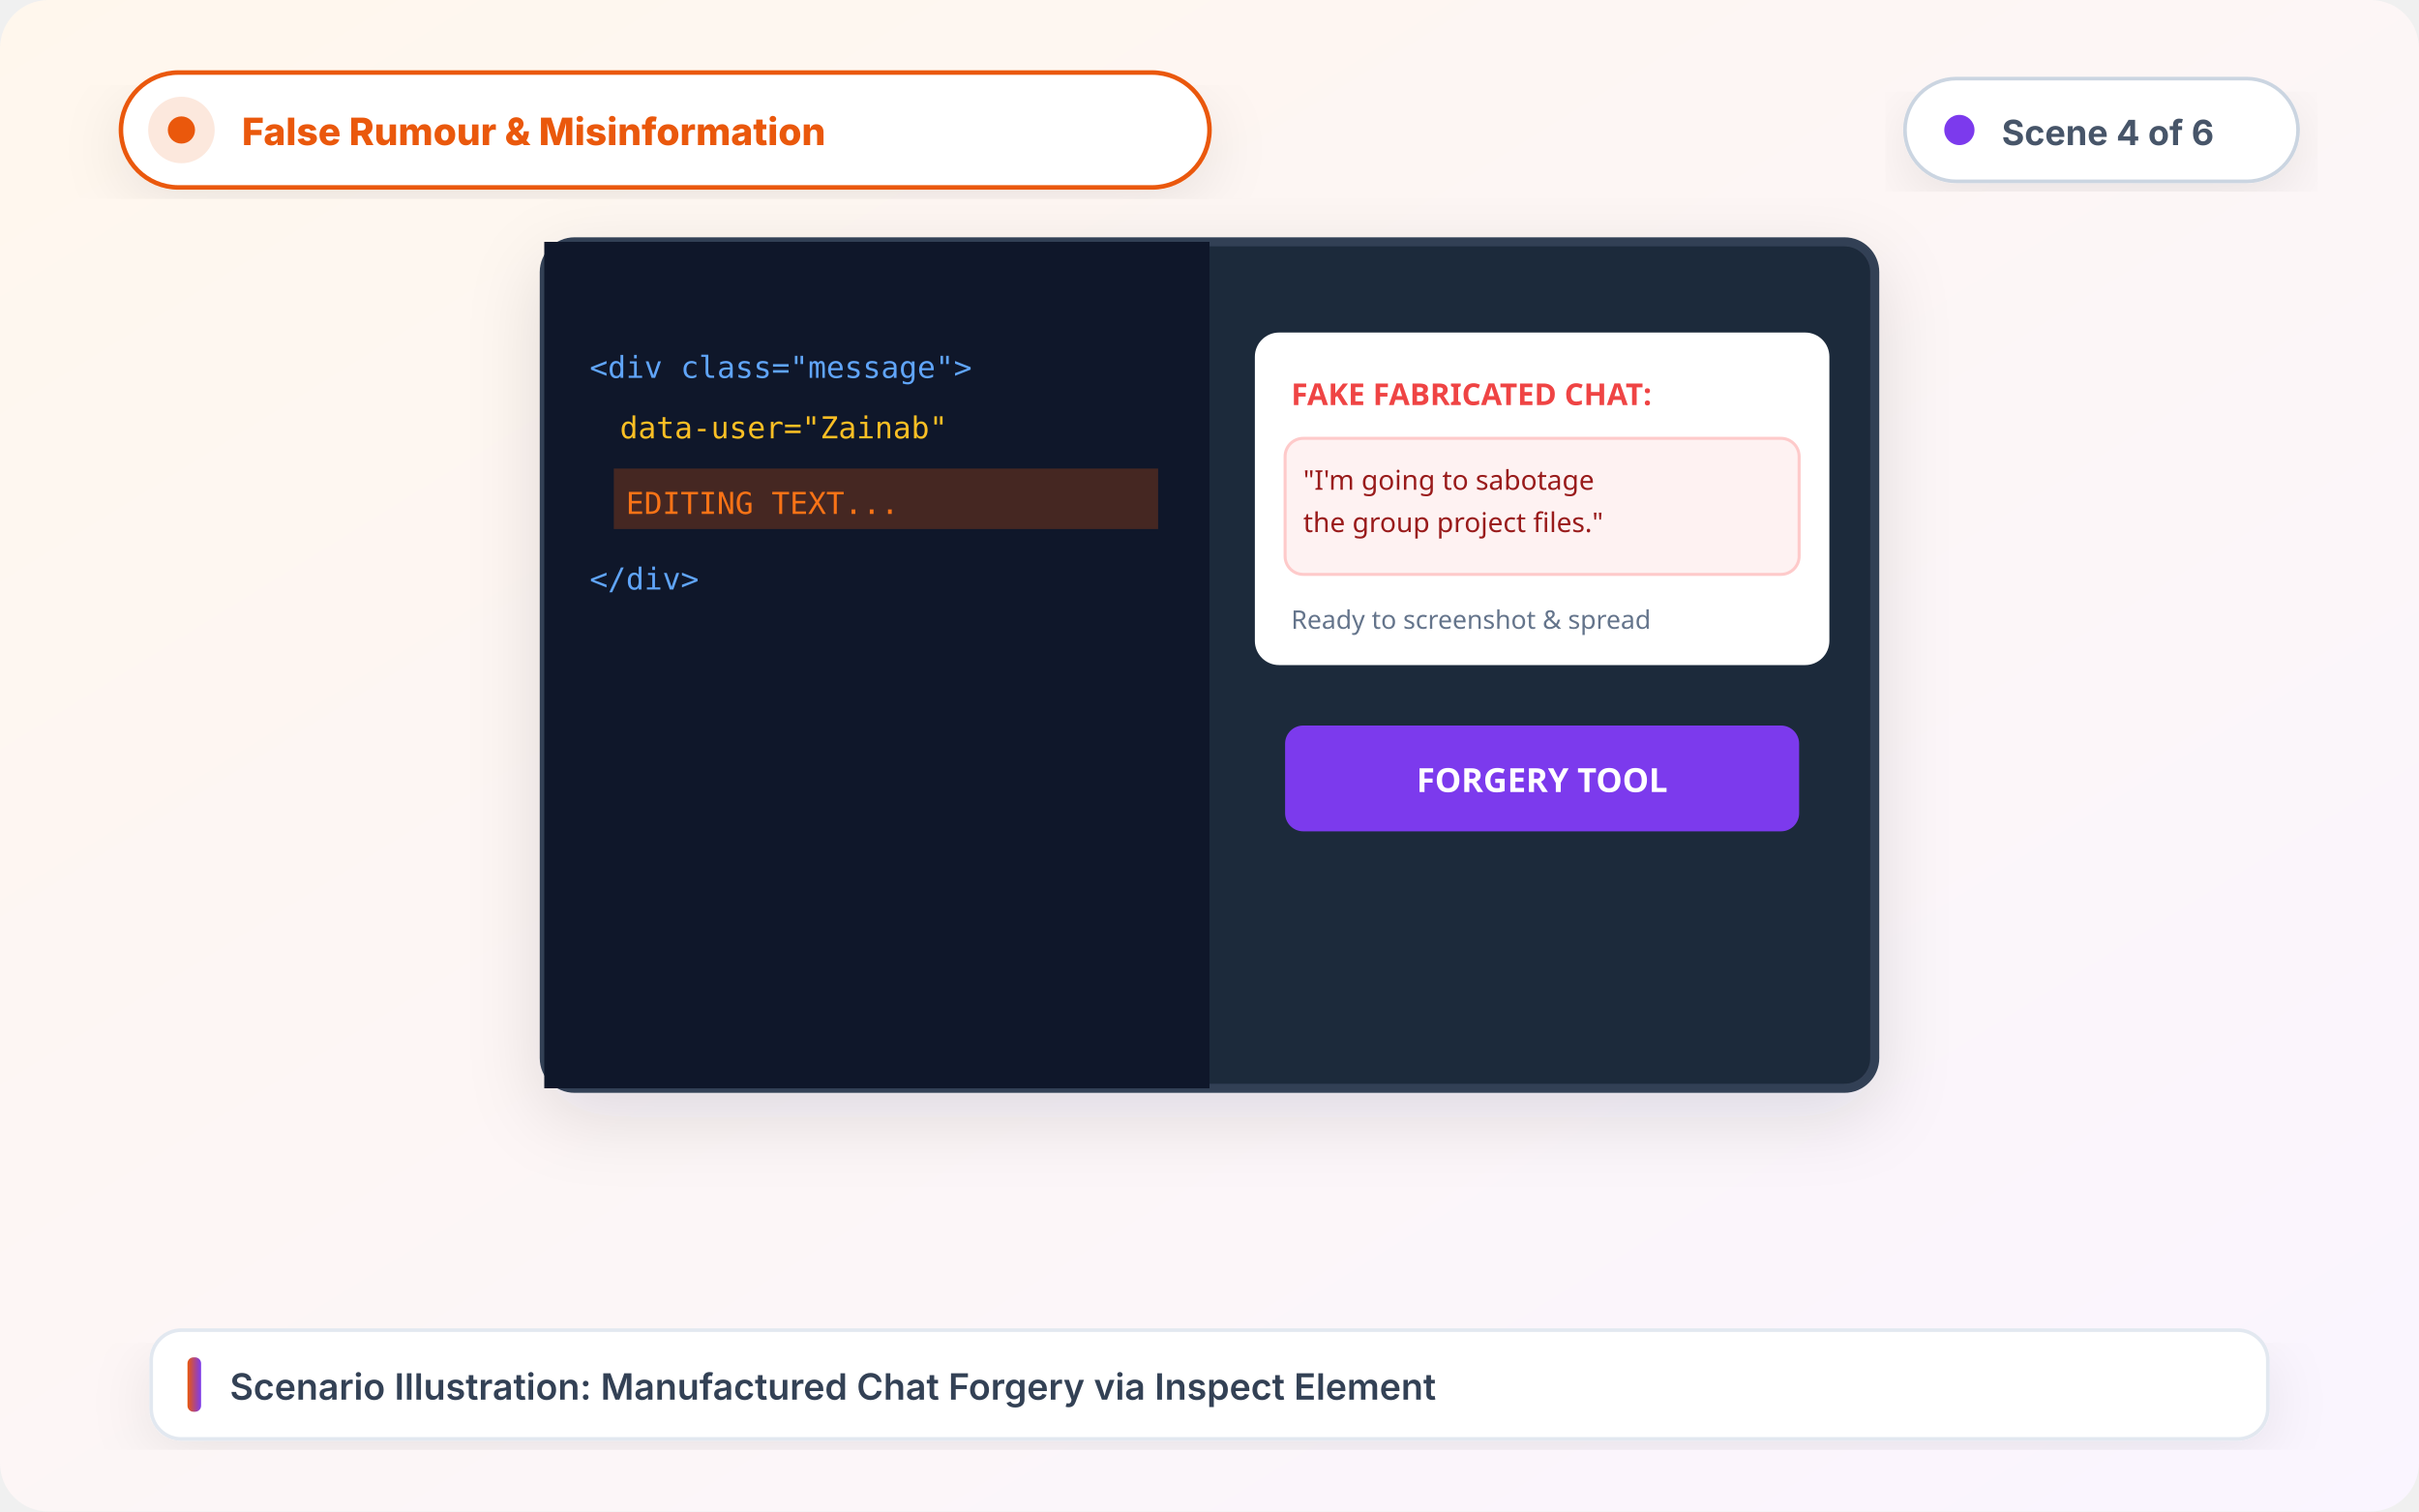
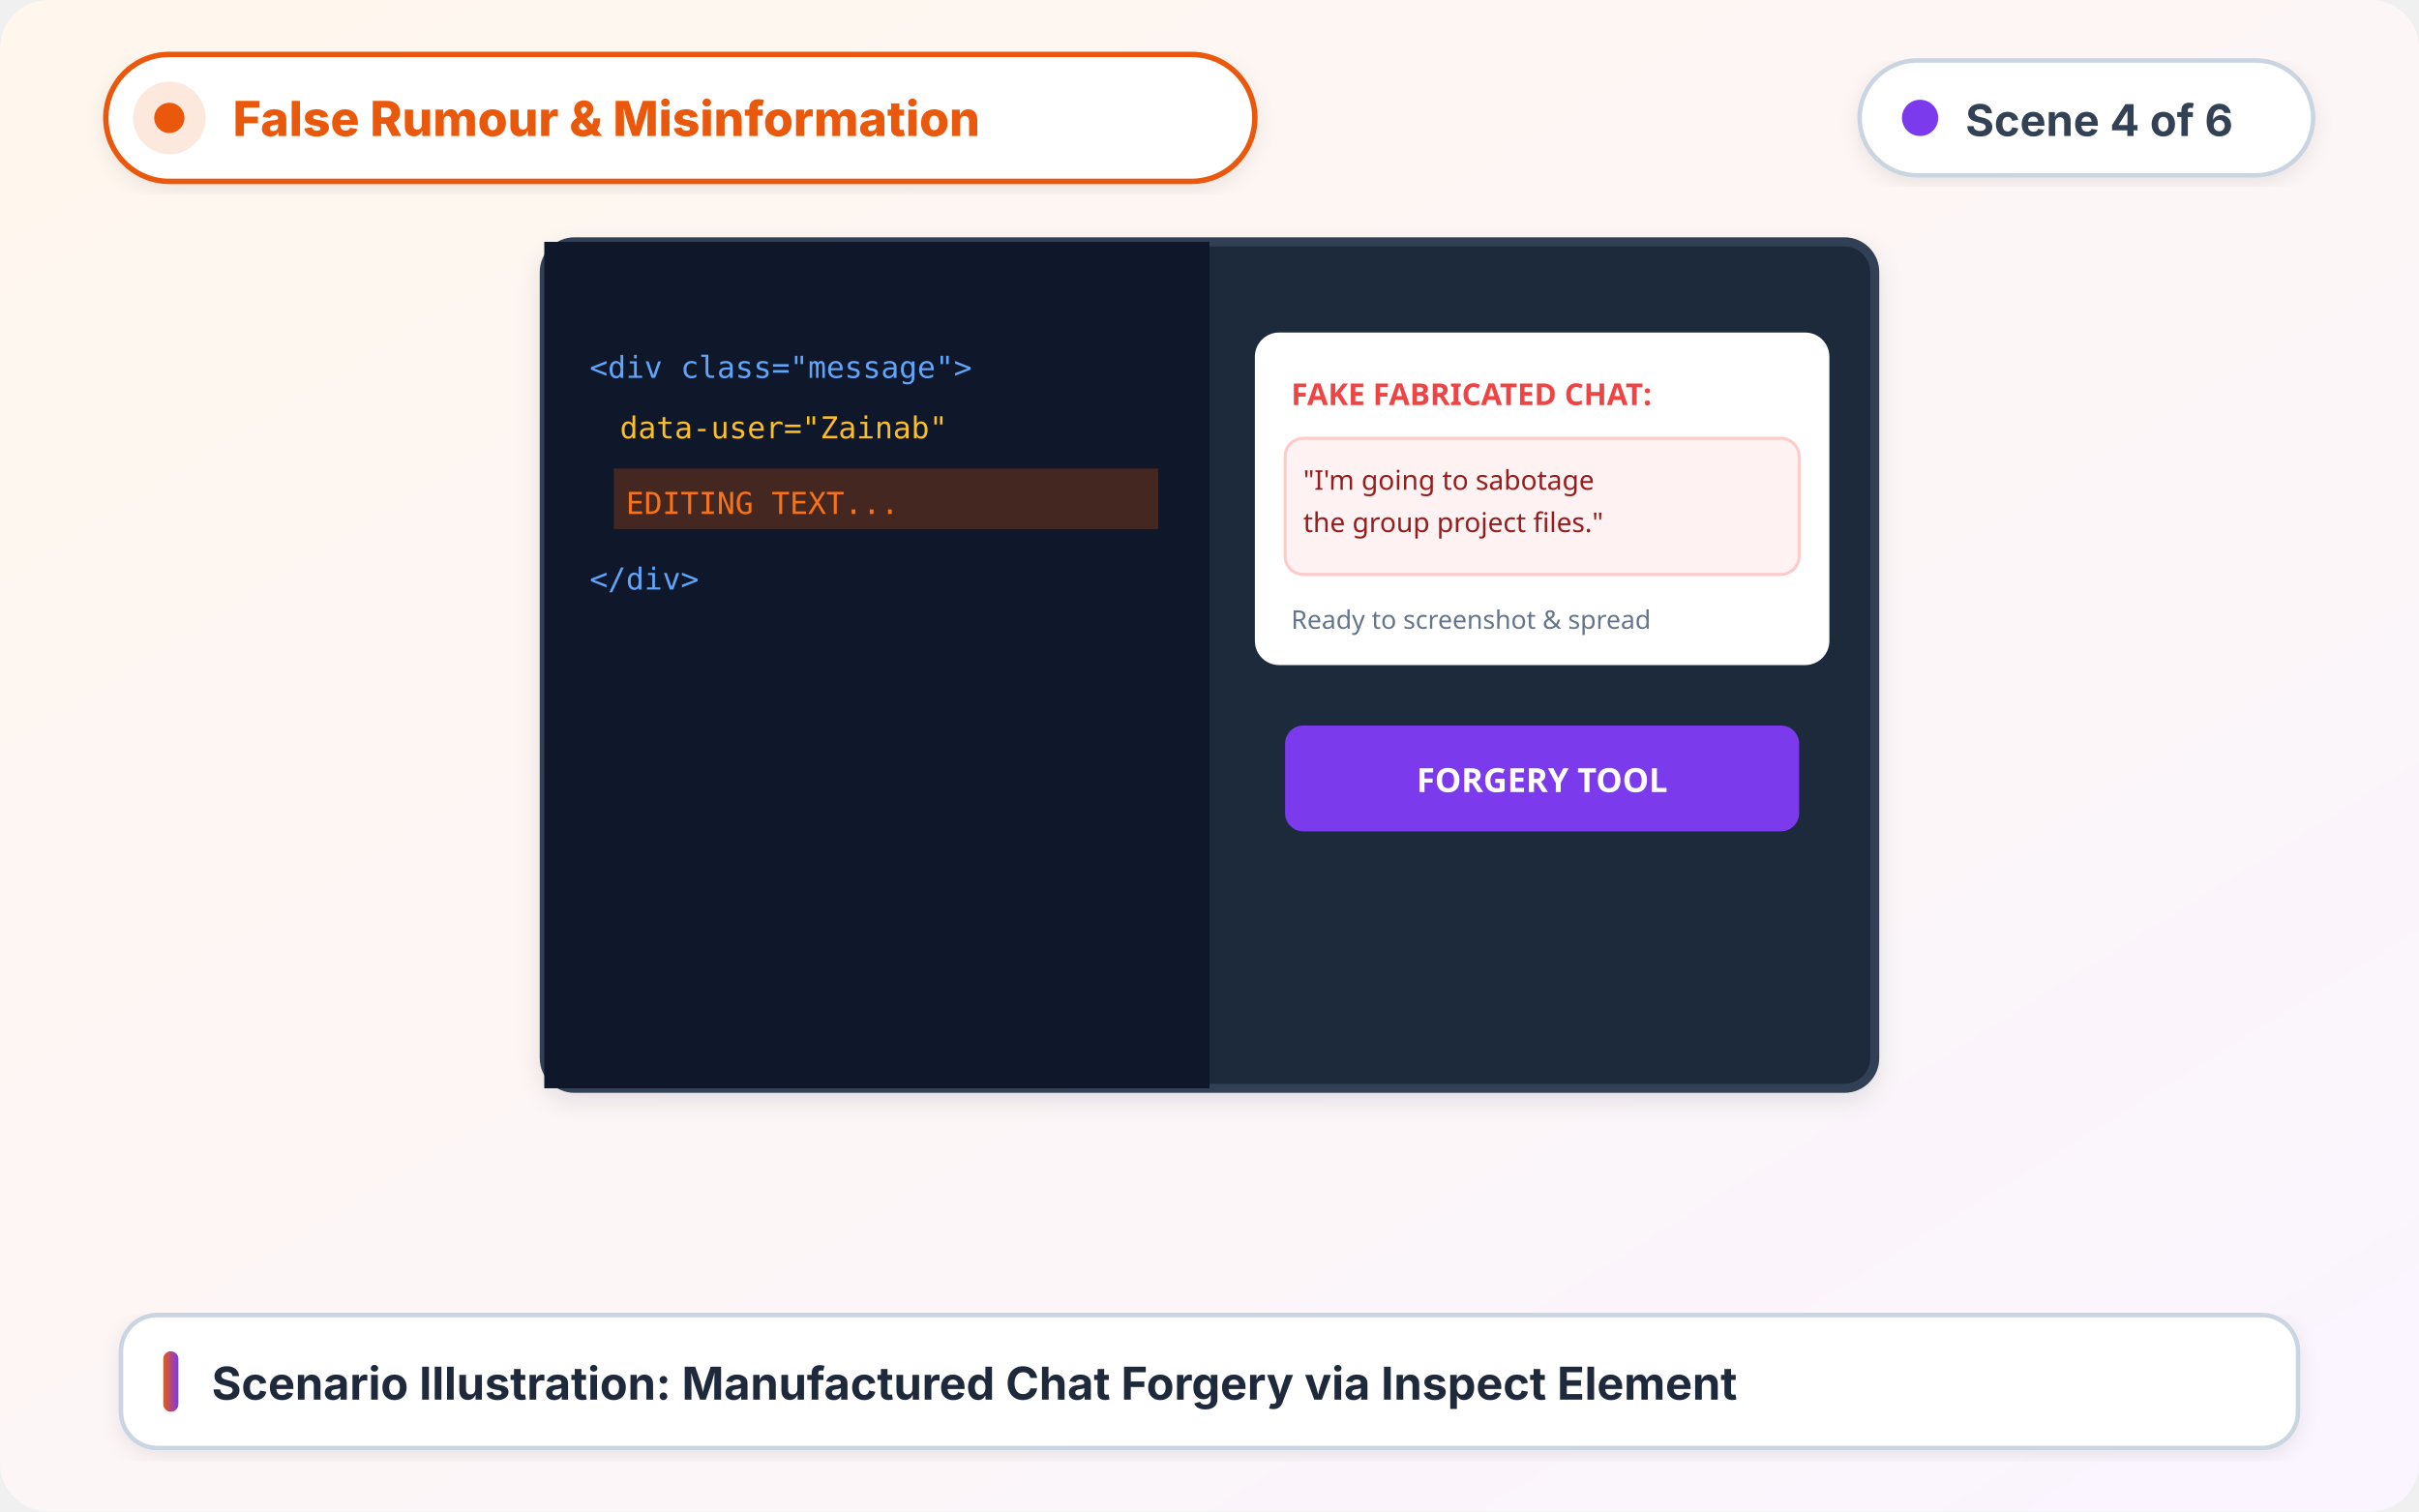
- <svg xmlns="http://www.w3.org/2000/svg" viewBox="0 0 800 500" width="100%" height="100%">
+ <svg xmlns="http://www.w3.org/2000/svg" viewBox="0 0 800 500" width="100%" height="100%" shape-rendering="geometricPrecision" text-rendering="geometricPrecision">
  <defs>
    <linearGradient id="bgGrad" x1="0%" y1="0%" x2="100%" y2="100%">
      <stop offset="0%" stop-color="#fff7ed" />
      <stop offset="100%" stop-color="#faf5ff" />
    </linearGradient>
    <linearGradient id="accentGrad" x1="0%" y1="0%" x2="100%" y2="0%">
      <stop offset="0%" stop-color="#ea580c" />
      <stop offset="100%" stop-color="#7c3aed" />
    </linearGradient>
    <filter id="shadow" x="-5%" y="-5%" width="110%" height="115%">
-       <feDropShadow dx="0" dy="6" stdDeviation="10" flood-color="#0f172a" flood-opacity="0.08" />
+       <feDropShadow dx="0" dy="2" stdDeviation="3" flood-color="#0f172a" flood-opacity="0.08" />
    </filter>
    <filter id="cardShadow" x="-8%" y="-8%" width="116%" height="120%">
-       <feDropShadow dx="0" dy="8" stdDeviation="12" flood-color="#0f172a" flood-opacity="0.12" />
+       <feDropShadow dx="0" dy="3" stdDeviation="4" flood-color="#0f172a" flood-opacity="0.10" />
    </filter>
    <filter id="softGlow" x="-15%" y="-15%" width="130%" height="130%">
-       <feDropShadow dx="0" dy="3" stdDeviation="6" flood-color="#ea580c" flood-opacity="0.22" />
+       <feDropShadow dx="0" dy="2" stdDeviation="3" flood-color="#ea580c" flood-opacity="0.18" />
    </filter>
  </defs>
  <rect width="800" height="500" rx="16" fill="url(#bgGrad)" />
-   <g transform="translate(40, 24)">
-     <rect x="0" y="0" width="360" height="38" rx="19" fill="#ffffff" stroke="#ea580c" stroke-width="1.5" filter="url(#shadow)" />
-     <circle cx="20" cy="19" r="11" fill="#ea580c" fill-opacity="0.14" />
-     <circle cx="20" cy="19" r="4.5" fill="#ea580c" />
-     <text x="40" y="24" font-family="system-ui, -apple-system, sans-serif" font-size="12.5" font-weight="800" fill="#ea580c">False Rumour &amp; Misinformation</text>
+   <g transform="translate(35, 18)">
+     <rect x="0" y="0" width="380" height="42" rx="21" fill="#ffffff" stroke="#ea580c" stroke-width="1.8" filter="url(#shadow)" />
+     <circle cx="21" cy="21" r="12" fill="#ea580c" fill-opacity="0.14" />
+     <circle cx="21" cy="21" r="5" fill="#ea580c" />
+     <text x="42" y="27" font-family="system-ui, -apple-system, sans-serif" font-size="16" font-weight="800" fill="#ea580c">False Rumour &amp; Misinformation</text>
  </g>
-   <g transform="translate(630, 26)">
-     <rect x="0" y="0" width="130" height="34" rx="17" fill="#ffffff" stroke="#cbd5e1" stroke-width="1.2" filter="url(#shadow)" />
-     <circle cx="18" cy="17" r="5" fill="#7c3aed" />
-     <text x="32" y="22" font-family="system-ui, -apple-system, sans-serif" font-size="11.5" font-weight="700" fill="#475569">Scene 4 of 6</text>
+   <g transform="translate(615, 20)">
+     <rect x="0" y="0" width="150" height="38" rx="19" fill="#ffffff" stroke="#cbd5e1" stroke-width="1.5" filter="url(#shadow)" />
+     <circle cx="20" cy="19" r="6" fill="#7c3aed" />
+     <text x="35" y="25" font-family="system-ui, -apple-system, sans-serif" font-size="14.5" font-weight="700" fill="#334155">Scene 4 of 6</text>
  </g>
  <rect x="180" y="80" width="440" height="280" rx="10" fill="#1e293b" stroke="#334155" stroke-width="3" filter="url(#cardShadow)" />
  <rect x="180" y="80" width="220" height="280" fill="#0f172a" rx="10 0 0 10" />
  <g transform="translate(195, 110)" font-family="monospace" font-size="10">
    <text x="0" y="15" fill="#60a5fa">&lt;div class="message"&gt;</text>
    <text x="10" y="35" fill="#fbbf24">data-user="Zainab"</text>
    <rect x="8" y="45" width="180" height="20" fill="rgba(234, 88, 12, 0.25)" />
    <text x="12" y="60" fill="#f97316">EDITING TEXT...</text>
    <text x="0" y="85" fill="#60a5fa">&lt;/div&gt;</text>
  </g>
  <g transform="translate(415, 110)">
    <rect x="0" y="0" width="190" height="110" rx="8" fill="#ffffff" />
    <text x="12" y="24" font-family="sans-serif" font-size="10" font-weight="700" fill="#ef4444">FAKE FABRICATED CHAT:</text>
    <rect x="10" y="35" width="170" height="45" rx="6" fill="#fef2f2" stroke="#fecaca" />
    <text x="16" y="52" font-family="sans-serif" font-size="9" fill="#991b1b">"I'm going to sabotage</text>
    <text x="16" y="66" font-family="sans-serif" font-size="9" fill="#991b1b">the group project files."</text>
    <text x="12" y="98" font-family="sans-serif" font-size="8.5" fill="#64748b">Ready to screenshot &amp; spread</text>
  </g>
  <g transform="translate(425, 240)">
    <rect x="0" y="0" width="170" height="35" rx="6" fill="#7c3aed" />
    <text x="85" y="22" font-family="sans-serif" font-size="11" font-weight="800" fill="#ffffff" text-anchor="middle">FORGERY TOOL</text>
  </g>
-   <g transform="translate(50, 440)">
-     <rect x="0" y="0" width="700" height="36" rx="10" fill="#ffffff" fill-opacity="0.95" stroke="#e2e8f0" stroke-width="1.2" filter="url(#shadow)" />
-     <rect x="12" y="9" width="4.5" height="18" rx="2" fill="url(#accentGrad)" />
-     <text x="26" y="23" font-family="system-ui, -apple-system, sans-serif" font-size="12" font-weight="600" fill="#334155">
+   <g transform="translate(40, 435)">
+     <rect x="0" y="0" width="720" height="44" rx="12" fill="#ffffff" fill-opacity="0.95" stroke="#cbd5e1" stroke-width="1.5" filter="url(#shadow)" />
+     <rect x="14" y="12" width="5" height="20" rx="2.5" fill="url(#accentGrad)" />
+     <text x="30" y="28" font-family="system-ui, -apple-system, sans-serif" font-size="15" font-weight="700" fill="#1e293b">
      Scenario Illustration: Manufactured Chat Forgery via Inspect Element
    </text>
  </g>
</svg>
